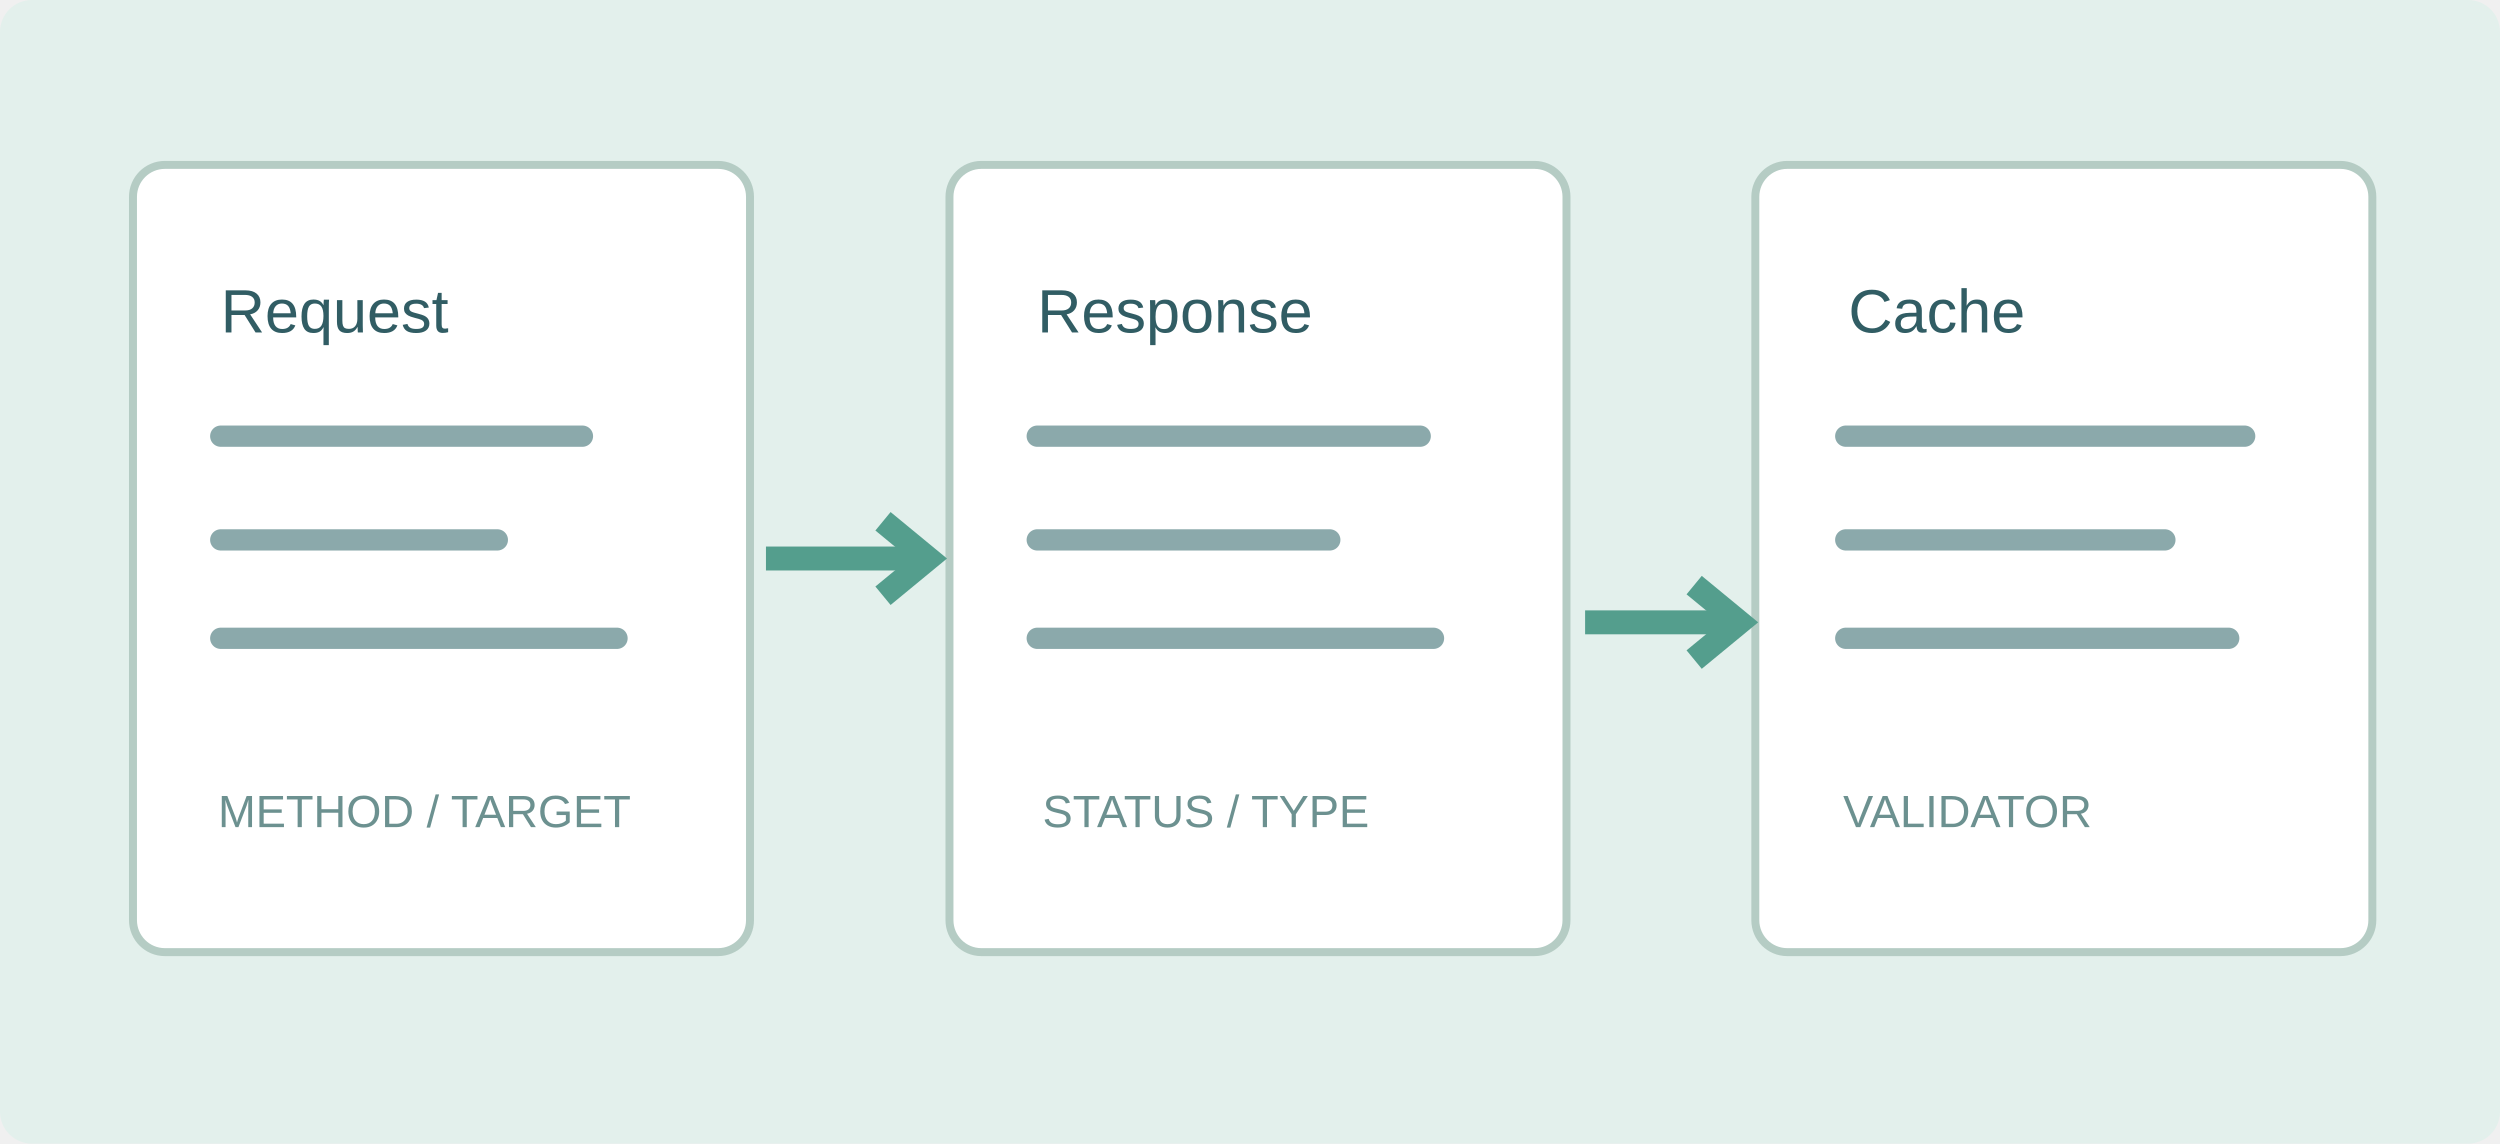
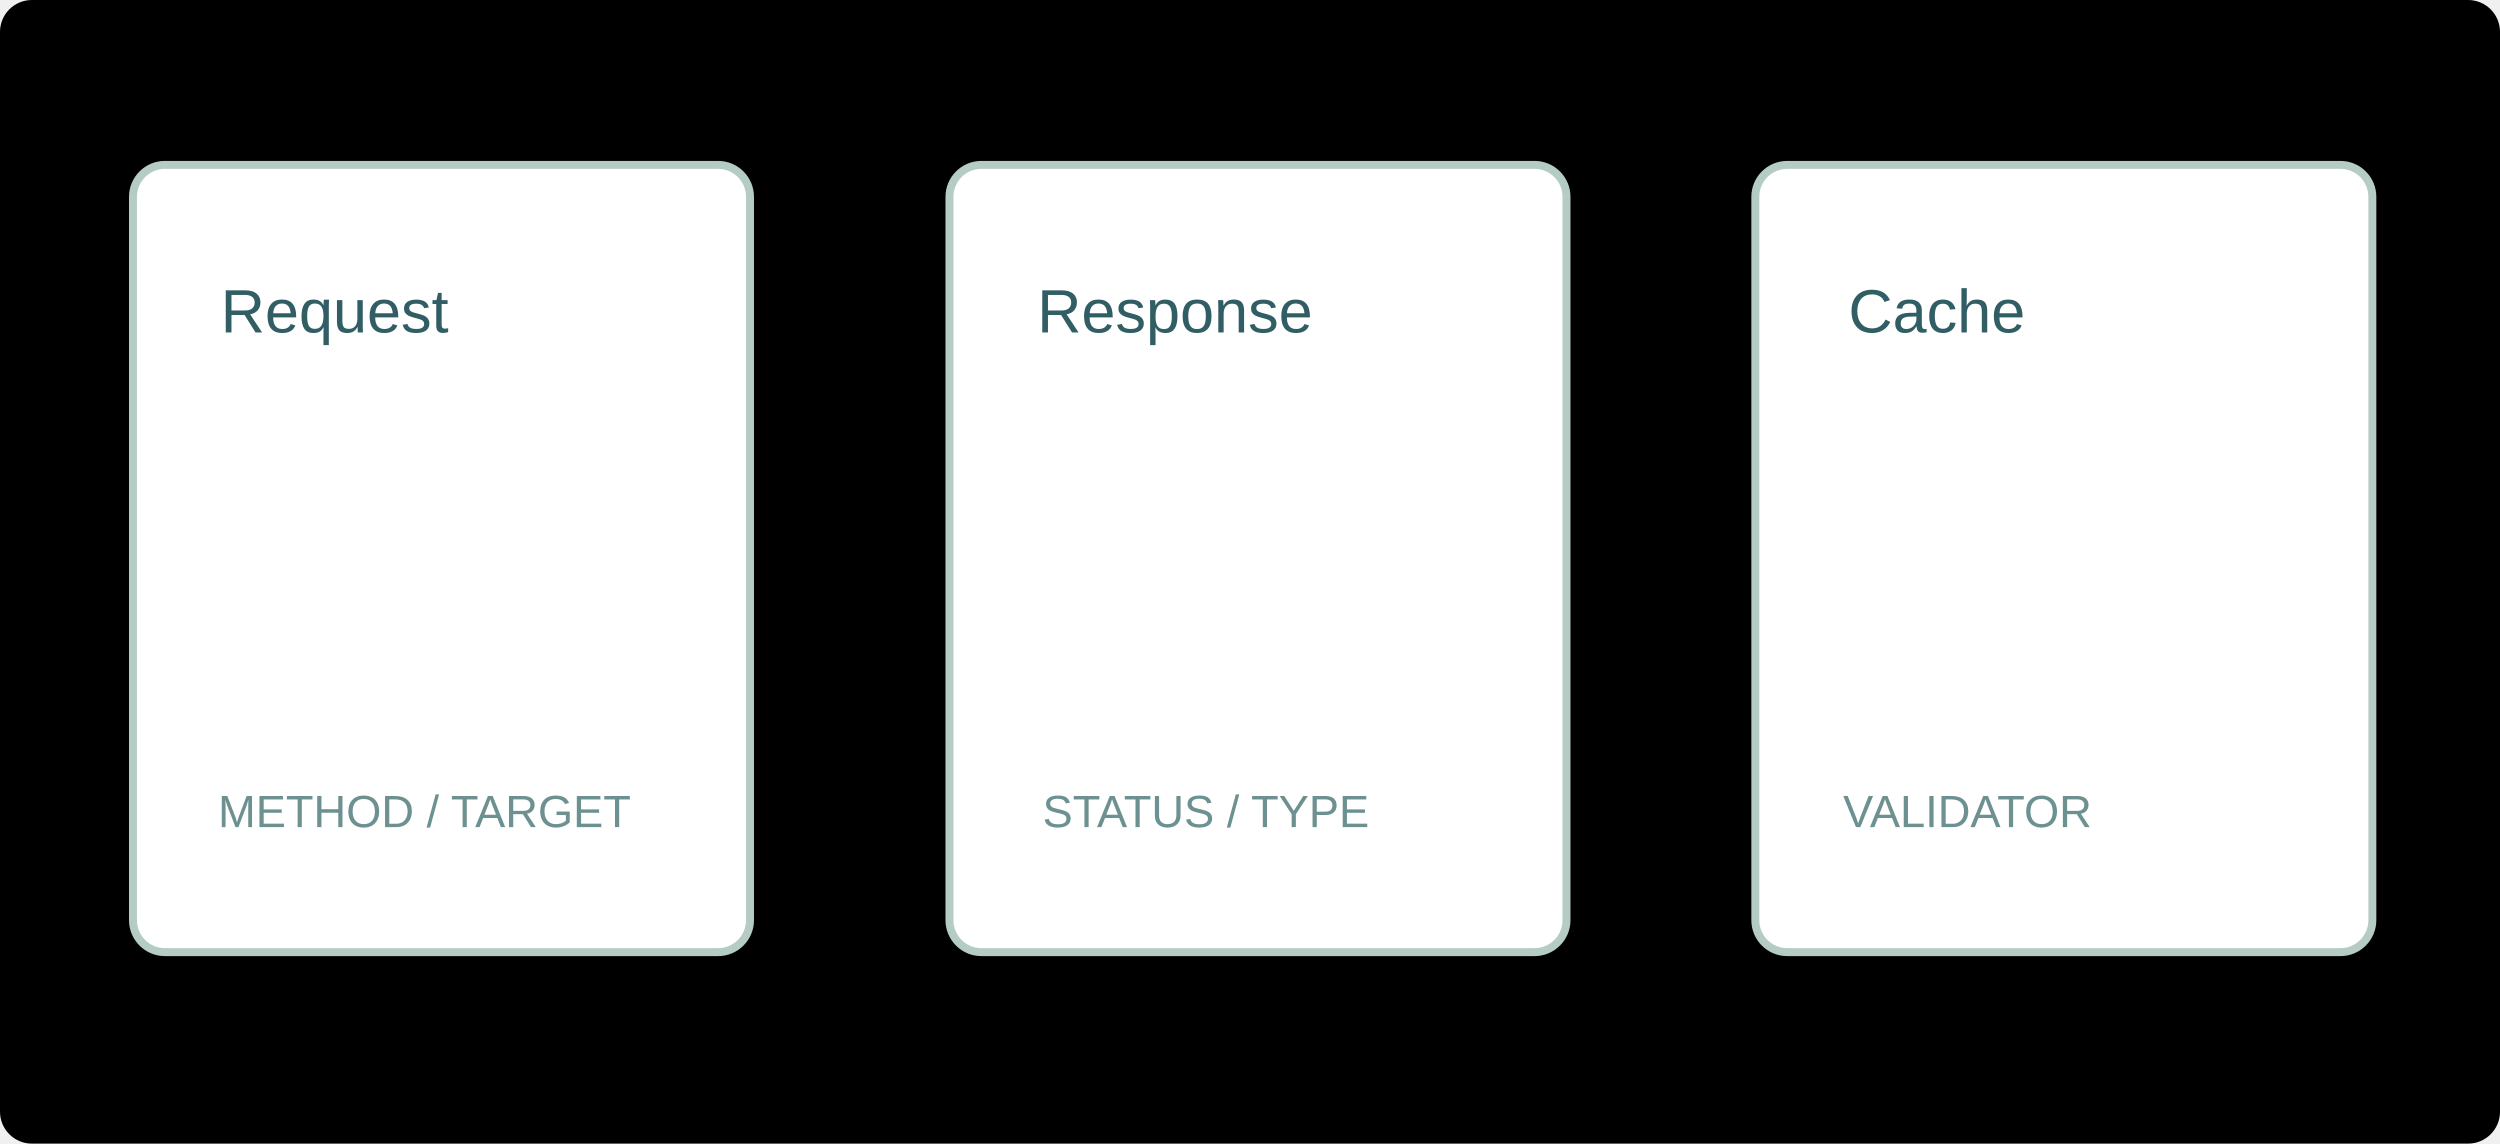
<svg xmlns="http://www.w3.org/2000/svg" width="940" height="430" viewBox="0 0 940 430">
-   <rect width="940" height="430" rx="12" fill="#e3f0ec" />
+   <rect width="940" height="430" rx="12" fill="{{SOFT}}" />
  <g fill="#fff" stroke="#b5ccc4" stroke-width="3">
    <rect x="50" y="62" width="232" height="296" rx="12" />
    <rect x="357" y="62" width="232" height="296" rx="12" />
    <rect x="660" y="62" width="232" height="296" rx="12" />
  </g>
  <g font-family="Arial" fill="#315d64">
    <text x="83" y="125" font-size="23">Request</text>
    <text x="390" y="125" font-size="23">Response</text>
    <text x="695" y="125" font-size="23">Cache</text>
  </g>
-   <g stroke="#8ba9ab" stroke-width="8" stroke-linecap="round">
+   <g stroke="{{ACCENT2}}" stroke-width="8" stroke-linecap="round">
    <path d="M83 164h136" />
    <path d="M83 203h104" />
    <path d="M83 240h149" />
    <path d="M390 164h144" />
    <path d="M390 203h110" />
    <path d="M390 240h149" />
    <path d="M694 164h150" />
    <path d="M694 203h120" />
    <path d="M694 240h144" />
  </g>
-   <g fill="none" stroke="#549e8d" stroke-width="9">
+   <g fill="none" stroke="{{ACCENT}}" stroke-width="9">
    <path d="M288 210h60" />
    <path d="M332 196l17 14-17 14" />
    <path d="M596 234h55" />
    <path d="M637 220l17 14-17 14" />
  </g>
  <g font-family="Arial" font-size="17" fill="#6c9190">
    <text x="82" y="311">METHOD / TARGET</text>
    <text x="392" y="311">STATUS / TYPE</text>
    <text x="693" y="311">VALIDATOR</text>
  </g>
</svg>
